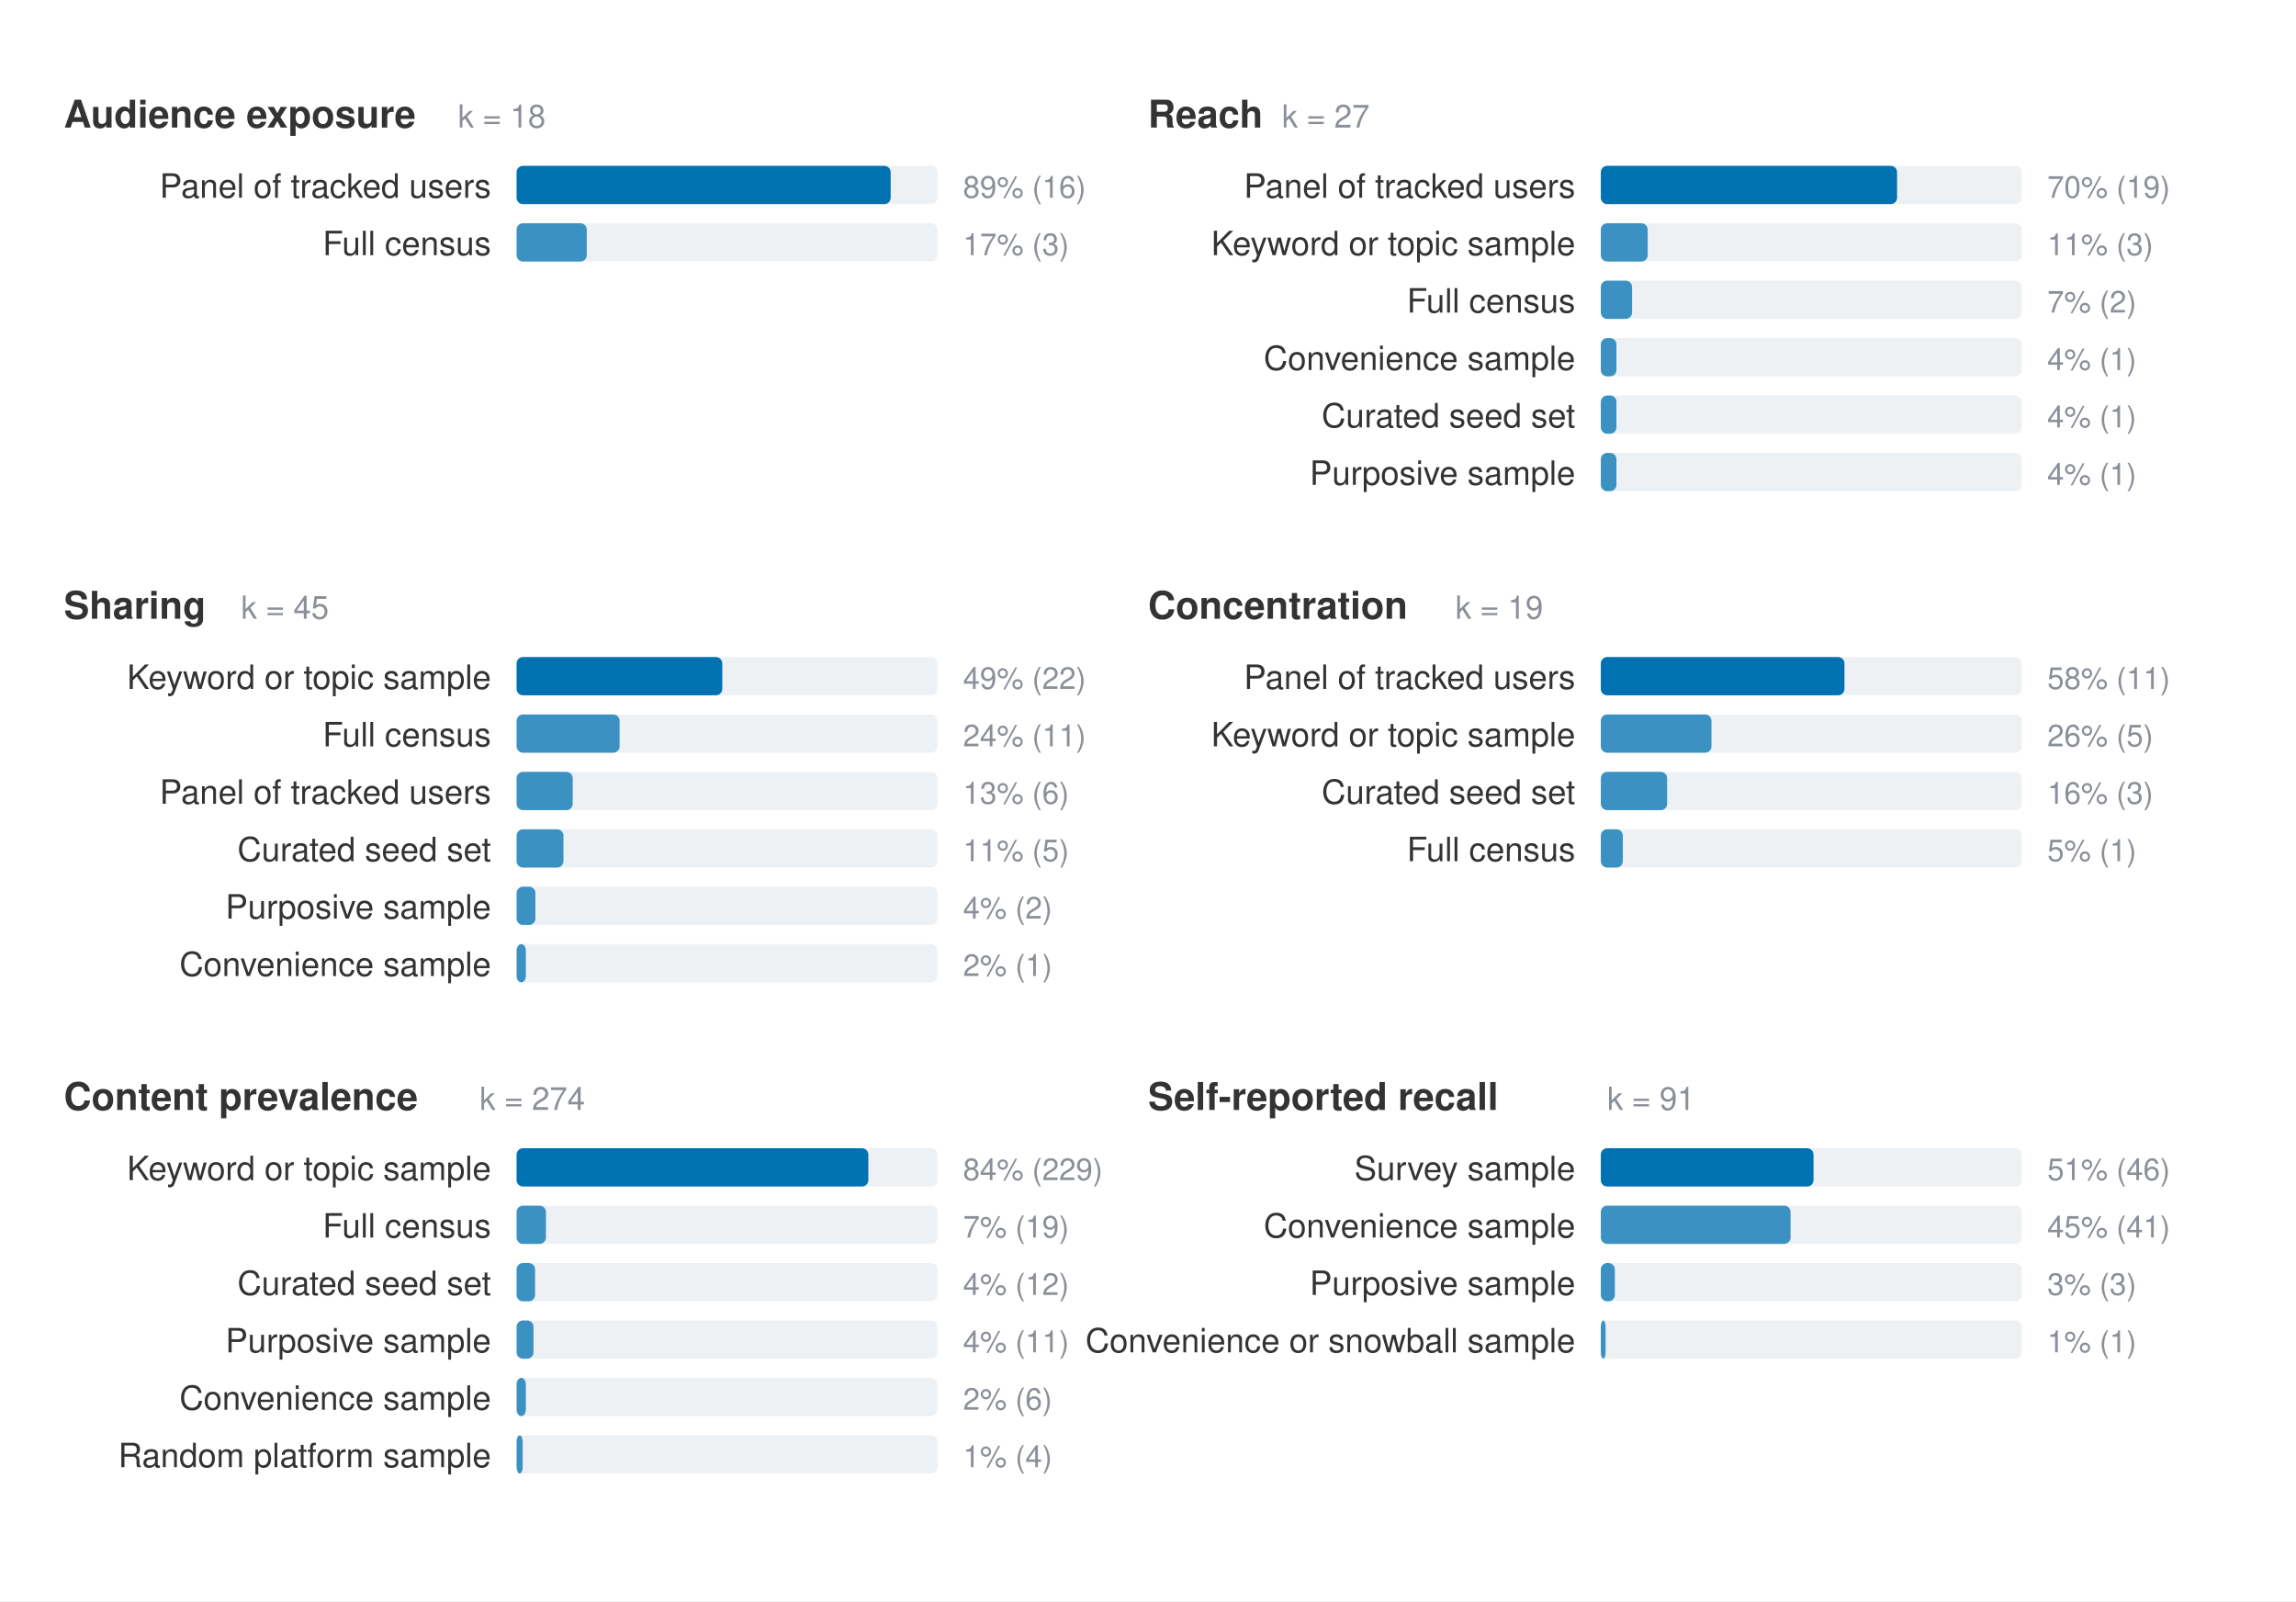
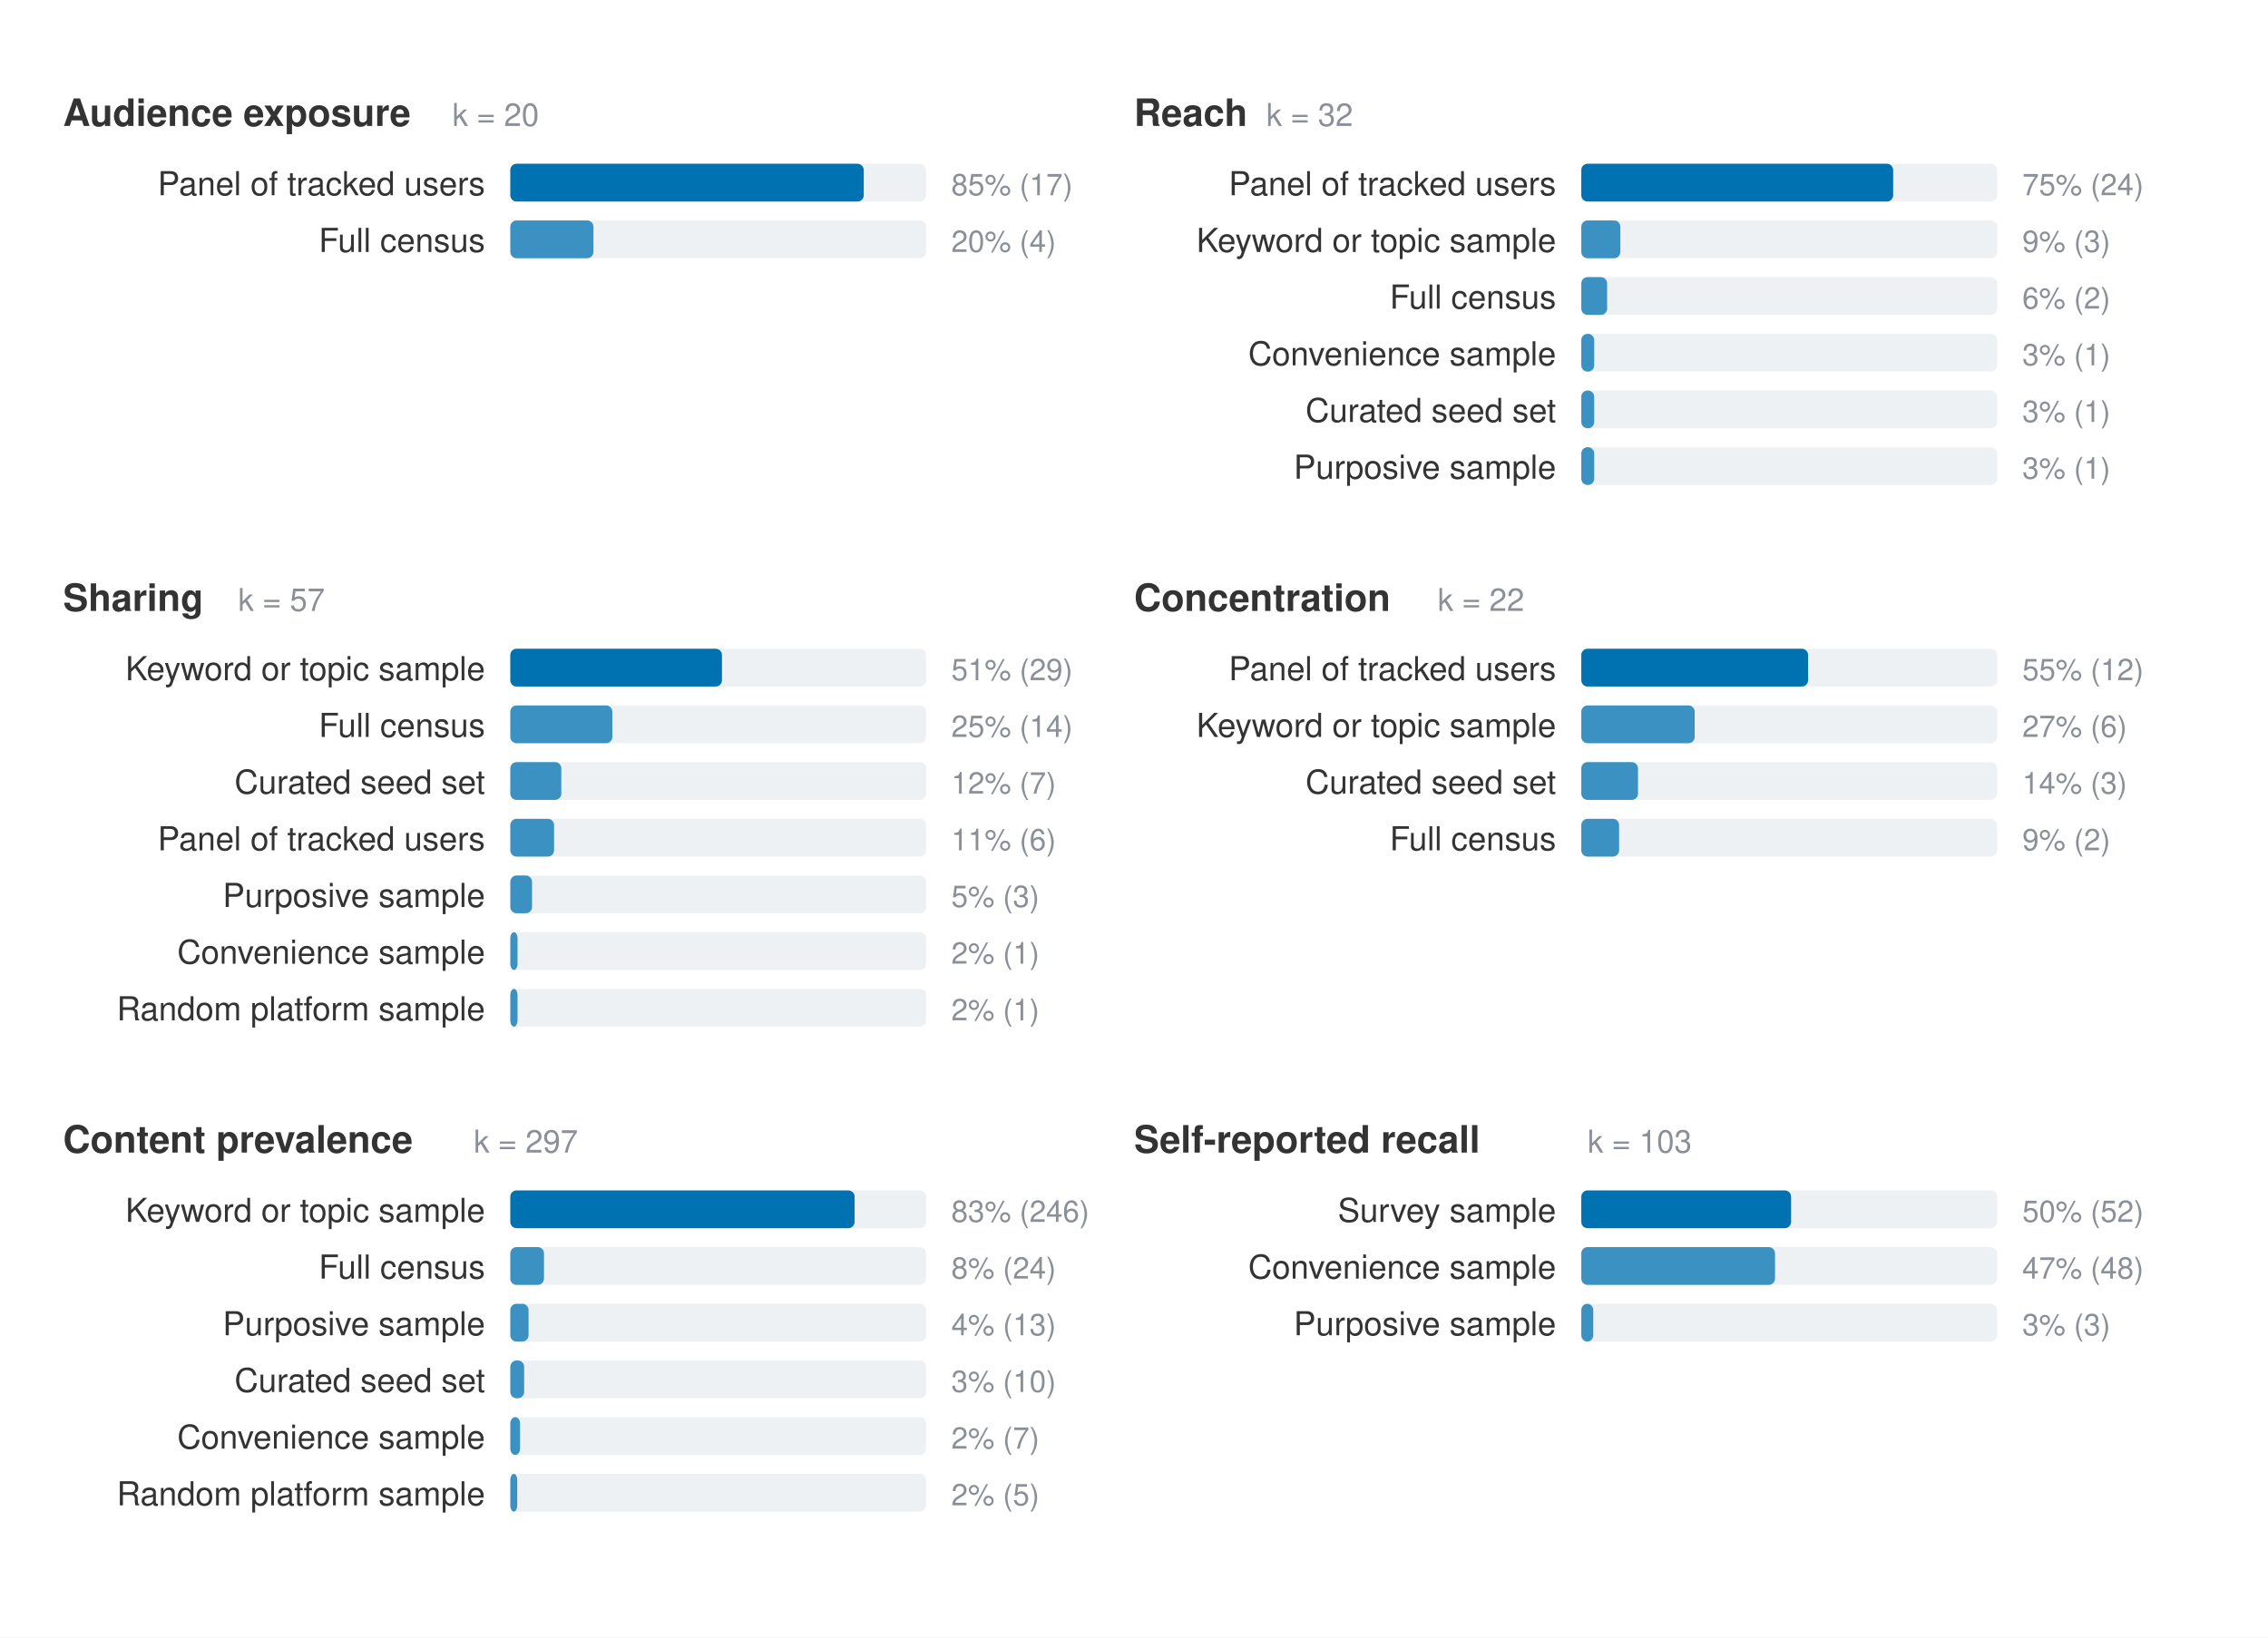
- <svg xmlns="http://www.w3.org/2000/svg" width="720" height="502" font-family="Helvetica,Arial,sans-serif">
-   <rect width="720" height="502" fill="#fff" />
+ <svg xmlns="http://www.w3.org/2000/svg" width="720" height="520" font-family="Helvetica,Arial,sans-serif">
+   <rect width="720" height="520" fill="#fff" />
  <text x="20" y="40" font-size="12" font-weight="bold" fill="#333333">Audience exposure</text>
-   <text x="143.6" y="40" font-size="10" fill="#8a8f98">k = 18</text>
+   <text x="143.6" y="40" font-size="10" fill="#8a8f98">k = 20</text>
  <text x="154" y="62" font-size="10.5" text-anchor="end" fill="#333333">Panel of tracked users</text>
  <rect x="162" y="52" width="132" height="12" fill="#eef1f4" rx="2" />
-   <rect x="162" y="52" width="117.3" height="12" fill="#0072B2" rx="2" fill-opacity="1" />
-   <text x="302" y="62" font-size="9.5" fill="#8a8f98">89% (16)</text>
+   <rect x="162" y="52" width="112.2" height="12" fill="#0072B2" rx="2" fill-opacity="1" />
+   <text x="302" y="62" font-size="9.5" fill="#8a8f98">85% (17)</text>
  <text x="154" y="80" font-size="10.5" text-anchor="end" fill="#333333">Full census</text>
  <rect x="162" y="70" width="132" height="12" fill="#eef1f4" rx="2" />
-   <rect x="162" y="70" width="22.0" height="12" fill="#0072B2" rx="2" fill-opacity="0.75" />
-   <text x="302" y="80" font-size="9.5" fill="#8a8f98">17% (3)</text>
+   <rect x="162" y="70" width="26.4" height="12" fill="#0072B2" rx="2" fill-opacity="0.75" />
+   <text x="302" y="80" font-size="9.5" fill="#8a8f98">20% (4)</text>
  <text x="360" y="40" font-size="12" font-weight="bold" fill="#333333">Reach</text>
-   <text x="402.0" y="40" font-size="10" fill="#8a8f98">k = 27</text>
+   <text x="402.0" y="40" font-size="10" fill="#8a8f98">k = 32</text>
  <text x="494" y="62" font-size="10.5" text-anchor="end" fill="#333333">Panel of tracked users</text>
  <rect x="502" y="52" width="132" height="12" fill="#eef1f4" rx="2" />
-   <rect x="502" y="52" width="92.9" height="12" fill="#0072B2" rx="2" fill-opacity="1" />
-   <text x="642" y="62" font-size="9.5" fill="#8a8f98">70% (19)</text>
+   <rect x="502" y="52" width="99.0" height="12" fill="#0072B2" rx="2" fill-opacity="1" />
+   <text x="642" y="62" font-size="9.5" fill="#8a8f98">75% (24)</text>
  <text x="494" y="80" font-size="10.5" text-anchor="end" fill="#333333">Keyword or topic sample</text>
  <rect x="502" y="70" width="132" height="12" fill="#eef1f4" rx="2" />
-   <rect x="502" y="70" width="14.7" height="12" fill="#0072B2" rx="2" fill-opacity="0.75" />
-   <text x="642" y="80" font-size="9.5" fill="#8a8f98">11% (3)</text>
+   <rect x="502" y="70" width="12.4" height="12" fill="#0072B2" rx="2" fill-opacity="0.75" />
+   <text x="642" y="80" font-size="9.5" fill="#8a8f98">9% (3)</text>
  <text x="494" y="98" font-size="10.5" text-anchor="end" fill="#333333">Full census</text>
  <rect x="502" y="88" width="132" height="12" fill="#eef1f4" rx="2" />
-   <rect x="502" y="88" width="9.8" height="12" fill="#0072B2" rx="2" fill-opacity="0.75" />
-   <text x="642" y="98" font-size="9.5" fill="#8a8f98">7% (2)</text>
+   <rect x="502" y="88" width="8.2" height="12" fill="#0072B2" rx="2" fill-opacity="0.75" />
+   <text x="642" y="98" font-size="9.5" fill="#8a8f98">6% (2)</text>
  <text x="494" y="116" font-size="10.5" text-anchor="end" fill="#333333">Convenience sample</text>
  <rect x="502" y="106" width="132" height="12" fill="#eef1f4" rx="2" />
-   <rect x="502" y="106" width="4.9" height="12" fill="#0072B2" rx="2" fill-opacity="0.75" />
-   <text x="642" y="116" font-size="9.5" fill="#8a8f98">4% (1)</text>
+   <rect x="502" y="106" width="4.1" height="12" fill="#0072B2" rx="2" fill-opacity="0.75" />
+   <text x="642" y="116" font-size="9.5" fill="#8a8f98">3% (1)</text>
  <text x="494" y="134" font-size="10.5" text-anchor="end" fill="#333333">Curated seed set</text>
  <rect x="502" y="124" width="132" height="12" fill="#eef1f4" rx="2" />
-   <rect x="502" y="124" width="4.9" height="12" fill="#0072B2" rx="2" fill-opacity="0.75" />
-   <text x="642" y="134" font-size="9.5" fill="#8a8f98">4% (1)</text>
+   <rect x="502" y="124" width="4.1" height="12" fill="#0072B2" rx="2" fill-opacity="0.75" />
+   <text x="642" y="134" font-size="9.5" fill="#8a8f98">3% (1)</text>
  <text x="494" y="152" font-size="10.5" text-anchor="end" fill="#333333">Purposive sample</text>
  <rect x="502" y="142" width="132" height="12" fill="#eef1f4" rx="2" />
-   <rect x="502" y="142" width="4.9" height="12" fill="#0072B2" rx="2" fill-opacity="0.75" />
-   <text x="642" y="152" font-size="9.5" fill="#8a8f98">4% (1)</text>
+   <rect x="502" y="142" width="4.1" height="12" fill="#0072B2" rx="2" fill-opacity="0.75" />
+   <text x="642" y="152" font-size="9.5" fill="#8a8f98">3% (1)</text>
  <text x="20" y="194" font-size="12" font-weight="bold" fill="#333333">Sharing</text>
-   <text x="75.6" y="194" font-size="10" fill="#8a8f98">k = 45</text>
+   <text x="75.6" y="194" font-size="10" fill="#8a8f98">k = 57</text>
  <text x="154" y="216" font-size="10.5" text-anchor="end" fill="#333333">Keyword or topic sample</text>
  <rect x="162" y="206" width="132" height="12" fill="#eef1f4" rx="2" />
-   <rect x="162" y="206" width="64.5" height="12" fill="#0072B2" rx="2" fill-opacity="1" />
-   <text x="302" y="216" font-size="9.5" fill="#8a8f98">49% (22)</text>
+   <rect x="162" y="206" width="67.2" height="12" fill="#0072B2" rx="2" fill-opacity="1" />
+   <text x="302" y="216" font-size="9.5" fill="#8a8f98">51% (29)</text>
  <text x="154" y="234" font-size="10.5" text-anchor="end" fill="#333333">Full census</text>
  <rect x="162" y="224" width="132" height="12" fill="#eef1f4" rx="2" />
-   <rect x="162" y="224" width="32.3" height="12" fill="#0072B2" rx="2" fill-opacity="0.75" />
-   <text x="302" y="234" font-size="9.5" fill="#8a8f98">24% (11)</text>
-   <text x="154" y="252" font-size="10.5" text-anchor="end" fill="#333333">Panel of tracked users</text>
+   <rect x="162" y="224" width="32.4" height="12" fill="#0072B2" rx="2" fill-opacity="0.75" />
+   <text x="302" y="234" font-size="9.5" fill="#8a8f98">25% (14)</text>
+   <text x="154" y="252" font-size="10.5" text-anchor="end" fill="#333333">Curated seed set</text>
  <rect x="162" y="242" width="132" height="12" fill="#eef1f4" rx="2" />
-   <rect x="162" y="242" width="17.6" height="12" fill="#0072B2" rx="2" fill-opacity="0.75" />
-   <text x="302" y="252" font-size="9.5" fill="#8a8f98">13% (6)</text>
-   <text x="154" y="270" font-size="10.5" text-anchor="end" fill="#333333">Curated seed set</text>
+   <rect x="162" y="242" width="16.2" height="12" fill="#0072B2" rx="2" fill-opacity="0.75" />
+   <text x="302" y="252" font-size="9.5" fill="#8a8f98">12% (7)</text>
+   <text x="154" y="270" font-size="10.5" text-anchor="end" fill="#333333">Panel of tracked users</text>
  <rect x="162" y="260" width="132" height="12" fill="#eef1f4" rx="2" />
-   <rect x="162" y="260" width="14.7" height="12" fill="#0072B2" rx="2" fill-opacity="0.75" />
-   <text x="302" y="270" font-size="9.5" fill="#8a8f98">11% (5)</text>
+   <rect x="162" y="260" width="13.9" height="12" fill="#0072B2" rx="2" fill-opacity="0.75" />
+   <text x="302" y="270" font-size="9.5" fill="#8a8f98">11% (6)</text>
  <text x="154" y="288" font-size="10.5" text-anchor="end" fill="#333333">Purposive sample</text>
  <rect x="162" y="278" width="132" height="12" fill="#eef1f4" rx="2" />
-   <rect x="162" y="278" width="5.9" height="12" fill="#0072B2" rx="2" fill-opacity="0.75" />
-   <text x="302" y="288" font-size="9.5" fill="#8a8f98">4% (2)</text>
+   <rect x="162" y="278" width="6.9" height="12" fill="#0072B2" rx="2" fill-opacity="0.75" />
+   <text x="302" y="288" font-size="9.5" fill="#8a8f98">5% (3)</text>
  <text x="154" y="306" font-size="10.5" text-anchor="end" fill="#333333">Convenience sample</text>
  <rect x="162" y="296" width="132" height="12" fill="#eef1f4" rx="2" />
-   <rect x="162" y="296" width="2.9" height="12" fill="#0072B2" rx="2" fill-opacity="0.75" />
+   <rect x="162" y="296" width="2.3" height="12" fill="#0072B2" rx="2" fill-opacity="0.75" />
  <text x="302" y="306" font-size="9.5" fill="#8a8f98">2% (1)</text>
+   <text x="154" y="324" font-size="10.5" text-anchor="end" fill="#333333">Random platform sample</text>
+   <rect x="162" y="314" width="132" height="12" fill="#eef1f4" rx="2" />
+   <rect x="162" y="314" width="2.3" height="12" fill="#0072B2" rx="2" fill-opacity="0.75" />
+   <text x="302" y="324" font-size="9.5" fill="#8a8f98">2% (1)</text>
  <text x="360" y="194" font-size="12" font-weight="bold" fill="#333333">Concentration</text>
-   <text x="456.4" y="194" font-size="10" fill="#8a8f98">k = 19</text>
+   <text x="456.4" y="194" font-size="10" fill="#8a8f98">k = 22</text>
  <text x="494" y="216" font-size="10.5" text-anchor="end" fill="#333333">Panel of tracked users</text>
  <rect x="502" y="206" width="132" height="12" fill="#eef1f4" rx="2" />
-   <rect x="502" y="206" width="76.4" height="12" fill="#0072B2" rx="2" fill-opacity="1" />
-   <text x="642" y="216" font-size="9.5" fill="#8a8f98">58% (11)</text>
+   <rect x="502" y="206" width="72.0" height="12" fill="#0072B2" rx="2" fill-opacity="1" />
+   <text x="642" y="216" font-size="9.5" fill="#8a8f98">55% (12)</text>
  <text x="494" y="234" font-size="10.5" text-anchor="end" fill="#333333">Keyword or topic sample</text>
  <rect x="502" y="224" width="132" height="12" fill="#eef1f4" rx="2" />
-   <rect x="502" y="224" width="34.7" height="12" fill="#0072B2" rx="2" fill-opacity="0.75" />
-   <text x="642" y="234" font-size="9.5" fill="#8a8f98">26% (5)</text>
+   <rect x="502" y="224" width="36.0" height="12" fill="#0072B2" rx="2" fill-opacity="0.75" />
+   <text x="642" y="234" font-size="9.5" fill="#8a8f98">27% (6)</text>
  <text x="494" y="252" font-size="10.5" text-anchor="end" fill="#333333">Curated seed set</text>
  <rect x="502" y="242" width="132" height="12" fill="#eef1f4" rx="2" />
-   <rect x="502" y="242" width="20.8" height="12" fill="#0072B2" rx="2" fill-opacity="0.75" />
-   <text x="642" y="252" font-size="9.5" fill="#8a8f98">16% (3)</text>
+   <rect x="502" y="242" width="18.0" height="12" fill="#0072B2" rx="2" fill-opacity="0.75" />
+   <text x="642" y="252" font-size="9.5" fill="#8a8f98">14% (3)</text>
  <text x="494" y="270" font-size="10.5" text-anchor="end" fill="#333333">Full census</text>
  <rect x="502" y="260" width="132" height="12" fill="#eef1f4" rx="2" />
-   <rect x="502" y="260" width="6.9" height="12" fill="#0072B2" rx="2" fill-opacity="0.75" />
-   <text x="642" y="270" font-size="9.5" fill="#8a8f98">5% (1)</text>
-   <text x="20" y="348" font-size="12" font-weight="bold" fill="#333333">Content prevalence</text>
-   <text x="150.4" y="348" font-size="10" fill="#8a8f98">k = 274</text>
-   <text x="154" y="370" font-size="10.5" text-anchor="end" fill="#333333">Keyword or topic sample</text>
-   <rect x="162" y="360" width="132" height="12" fill="#eef1f4" rx="2" />
-   <rect x="162" y="360" width="110.3" height="12" fill="#0072B2" rx="2" fill-opacity="1" />
-   <text x="302" y="370" font-size="9.5" fill="#8a8f98">84% (229)</text>
-   <text x="154" y="388" font-size="10.5" text-anchor="end" fill="#333333">Full census</text>
+   <rect x="502" y="260" width="12.0" height="12" fill="#0072B2" rx="2" fill-opacity="0.75" />
+   <text x="642" y="270" font-size="9.5" fill="#8a8f98">9% (2)</text>
+   <text x="20" y="366" font-size="12" font-weight="bold" fill="#333333">Content prevalence</text>
+   <text x="150.4" y="366" font-size="10" fill="#8a8f98">k = 297</text>
+   <text x="154" y="388" font-size="10.5" text-anchor="end" fill="#333333">Keyword or topic sample</text>
  <rect x="162" y="378" width="132" height="12" fill="#eef1f4" rx="2" />
-   <rect x="162" y="378" width="9.2" height="12" fill="#0072B2" rx="2" fill-opacity="0.75" />
-   <text x="302" y="388" font-size="9.5" fill="#8a8f98">7% (19)</text>
-   <text x="154" y="406" font-size="10.5" text-anchor="end" fill="#333333">Curated seed set</text>
+   <rect x="162" y="378" width="109.3" height="12" fill="#0072B2" rx="2" fill-opacity="1" />
+   <text x="302" y="388" font-size="9.5" fill="#8a8f98">83% (246)</text>
+   <text x="154" y="406" font-size="10.5" text-anchor="end" fill="#333333">Full census</text>
  <rect x="162" y="396" width="132" height="12" fill="#eef1f4" rx="2" />
-   <rect x="162" y="396" width="5.8" height="12" fill="#0072B2" rx="2" fill-opacity="0.75" />
-   <text x="302" y="406" font-size="9.5" fill="#8a8f98">4% (12)</text>
+   <rect x="162" y="396" width="10.7" height="12" fill="#0072B2" rx="2" fill-opacity="0.75" />
+   <text x="302" y="406" font-size="9.5" fill="#8a8f98">8% (24)</text>
  <text x="154" y="424" font-size="10.5" text-anchor="end" fill="#333333">Purposive sample</text>
  <rect x="162" y="414" width="132" height="12" fill="#eef1f4" rx="2" />
-   <rect x="162" y="414" width="5.3" height="12" fill="#0072B2" rx="2" fill-opacity="0.75" />
-   <text x="302" y="424" font-size="9.5" fill="#8a8f98">4% (11)</text>
-   <text x="154" y="442" font-size="10.5" text-anchor="end" fill="#333333">Convenience sample</text>
+   <rect x="162" y="414" width="5.8" height="12" fill="#0072B2" rx="2" fill-opacity="0.75" />
+   <text x="302" y="424" font-size="9.5" fill="#8a8f98">4% (13)</text>
+   <text x="154" y="442" font-size="10.5" text-anchor="end" fill="#333333">Curated seed set</text>
  <rect x="162" y="432" width="132" height="12" fill="#eef1f4" rx="2" />
-   <rect x="162" y="432" width="2.9" height="12" fill="#0072B2" rx="2" fill-opacity="0.75" />
-   <text x="302" y="442" font-size="9.5" fill="#8a8f98">2% (6)</text>
-   <text x="154" y="460" font-size="10.5" text-anchor="end" fill="#333333">Random platform sample</text>
+   <rect x="162" y="432" width="4.4" height="12" fill="#0072B2" rx="2" fill-opacity="0.75" />
+   <text x="302" y="442" font-size="9.5" fill="#8a8f98">3% (10)</text>
+   <text x="154" y="460" font-size="10.5" text-anchor="end" fill="#333333">Convenience sample</text>
  <rect x="162" y="450" width="132" height="12" fill="#eef1f4" rx="2" />
-   <rect x="162" y="450" width="1.9" height="12" fill="#0072B2" rx="2" fill-opacity="0.75" />
-   <text x="302" y="460" font-size="9.5" fill="#8a8f98">1% (4)</text>
-   <text x="360" y="348" font-size="12" font-weight="bold" fill="#333333">Self-reported recall</text>
-   <text x="504.0" y="348" font-size="10" fill="#8a8f98">k = 91</text>
-   <text x="494" y="370" font-size="10.5" text-anchor="end" fill="#333333">Survey sample</text>
-   <rect x="502" y="360" width="132" height="12" fill="#eef1f4" rx="2" />
-   <rect x="502" y="360" width="66.7" height="12" fill="#0072B2" rx="2" fill-opacity="1" />
-   <text x="642" y="370" font-size="9.5" fill="#8a8f98">51% (46)</text>
-   <text x="494" y="388" font-size="10.5" text-anchor="end" fill="#333333">Convenience sample</text>
+   <rect x="162" y="450" width="3.1" height="12" fill="#0072B2" rx="2" fill-opacity="0.75" />
+   <text x="302" y="460" font-size="9.5" fill="#8a8f98">2% (7)</text>
+   <text x="154" y="478" font-size="10.5" text-anchor="end" fill="#333333">Random platform sample</text>
+   <rect x="162" y="468" width="132" height="12" fill="#eef1f4" rx="2" />
+   <rect x="162" y="468" width="2.2" height="12" fill="#0072B2" rx="2" fill-opacity="0.75" />
+   <text x="302" y="478" font-size="9.5" fill="#8a8f98">2% (5)</text>
+   <text x="360" y="366" font-size="12" font-weight="bold" fill="#333333">Self-reported recall</text>
+   <text x="504.0" y="366" font-size="10" fill="#8a8f98">k = 103</text>
+   <text x="494" y="388" font-size="10.5" text-anchor="end" fill="#333333">Survey sample</text>
  <rect x="502" y="378" width="132" height="12" fill="#eef1f4" rx="2" />
-   <rect x="502" y="378" width="59.5" height="12" fill="#0072B2" rx="2" fill-opacity="0.75" />
-   <text x="642" y="388" font-size="9.5" fill="#8a8f98">45% (41)</text>
-   <text x="494" y="406" font-size="10.5" text-anchor="end" fill="#333333">Purposive sample</text>
+   <rect x="502" y="378" width="66.6" height="12" fill="#0072B2" rx="2" fill-opacity="1" />
+   <text x="642" y="388" font-size="9.5" fill="#8a8f98">50% (52)</text>
+   <text x="494" y="406" font-size="10.5" text-anchor="end" fill="#333333">Convenience sample</text>
  <rect x="502" y="396" width="132" height="12" fill="#eef1f4" rx="2" />
-   <rect x="502" y="396" width="4.4" height="12" fill="#0072B2" rx="2" fill-opacity="0.75" />
-   <text x="642" y="406" font-size="9.5" fill="#8a8f98">3% (3)</text>
-   <text x="494" y="424" font-size="10.5" text-anchor="end" fill="#333333">Convenience or snowball sample</text>
+   <rect x="502" y="396" width="61.5" height="12" fill="#0072B2" rx="2" fill-opacity="0.75" />
+   <text x="642" y="406" font-size="9.5" fill="#8a8f98">47% (48)</text>
+   <text x="494" y="424" font-size="10.5" text-anchor="end" fill="#333333">Purposive sample</text>
  <rect x="502" y="414" width="132" height="12" fill="#eef1f4" rx="2" />
-   <rect x="502" y="414" width="1.5" height="12" fill="#0072B2" rx="2" fill-opacity="0.75" />
-   <text x="642" y="424" font-size="9.5" fill="#8a8f98">1% (1)</text>
+   <rect x="502" y="414" width="3.8" height="12" fill="#0072B2" rx="2" fill-opacity="0.75" />
+   <text x="642" y="424" font-size="9.5" fill="#8a8f98">3% (3)</text>
</svg>
